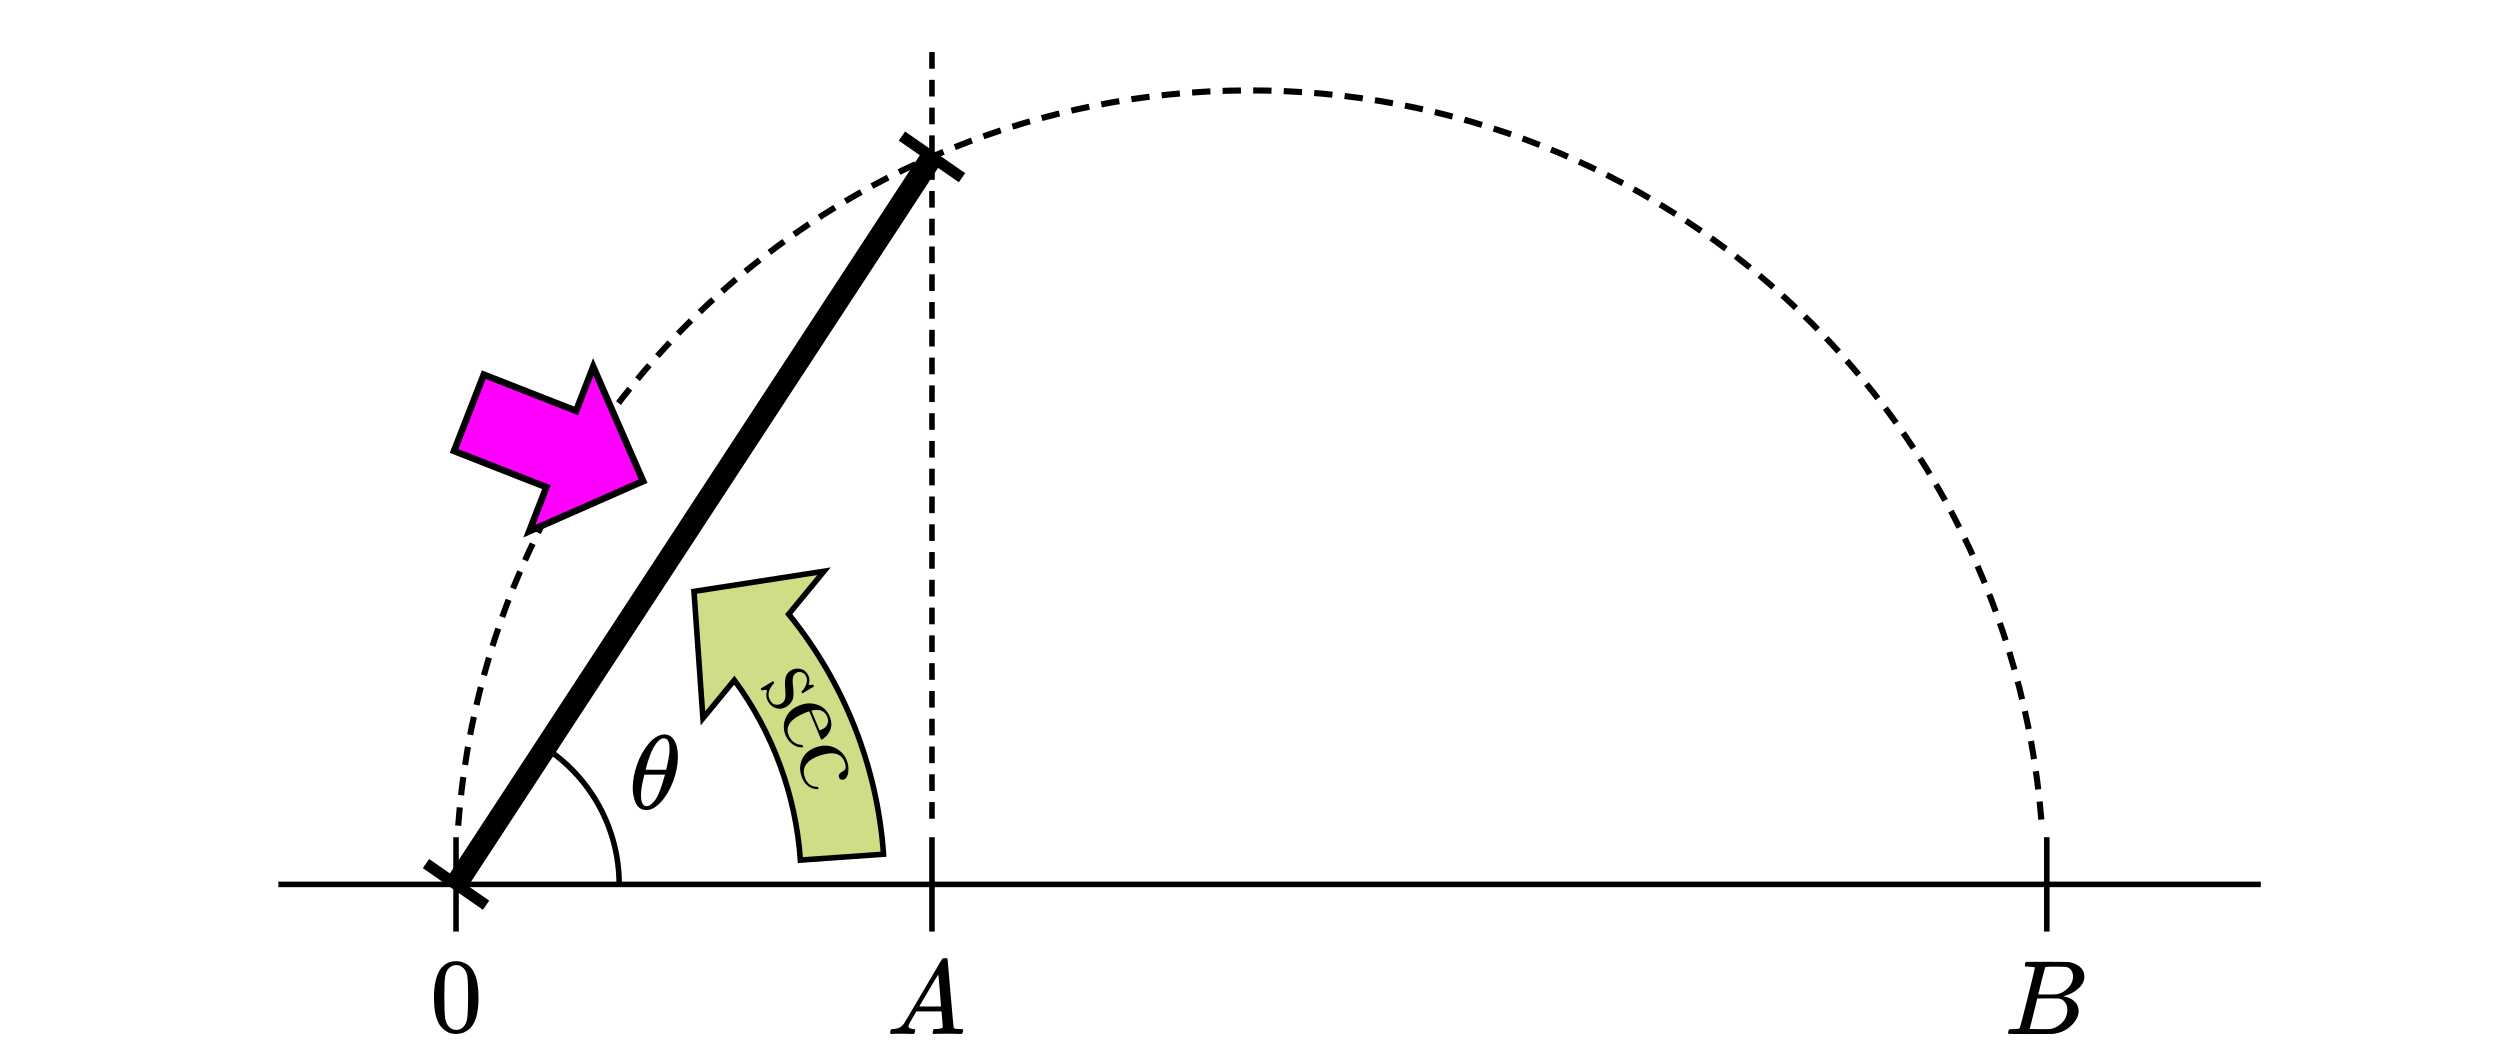
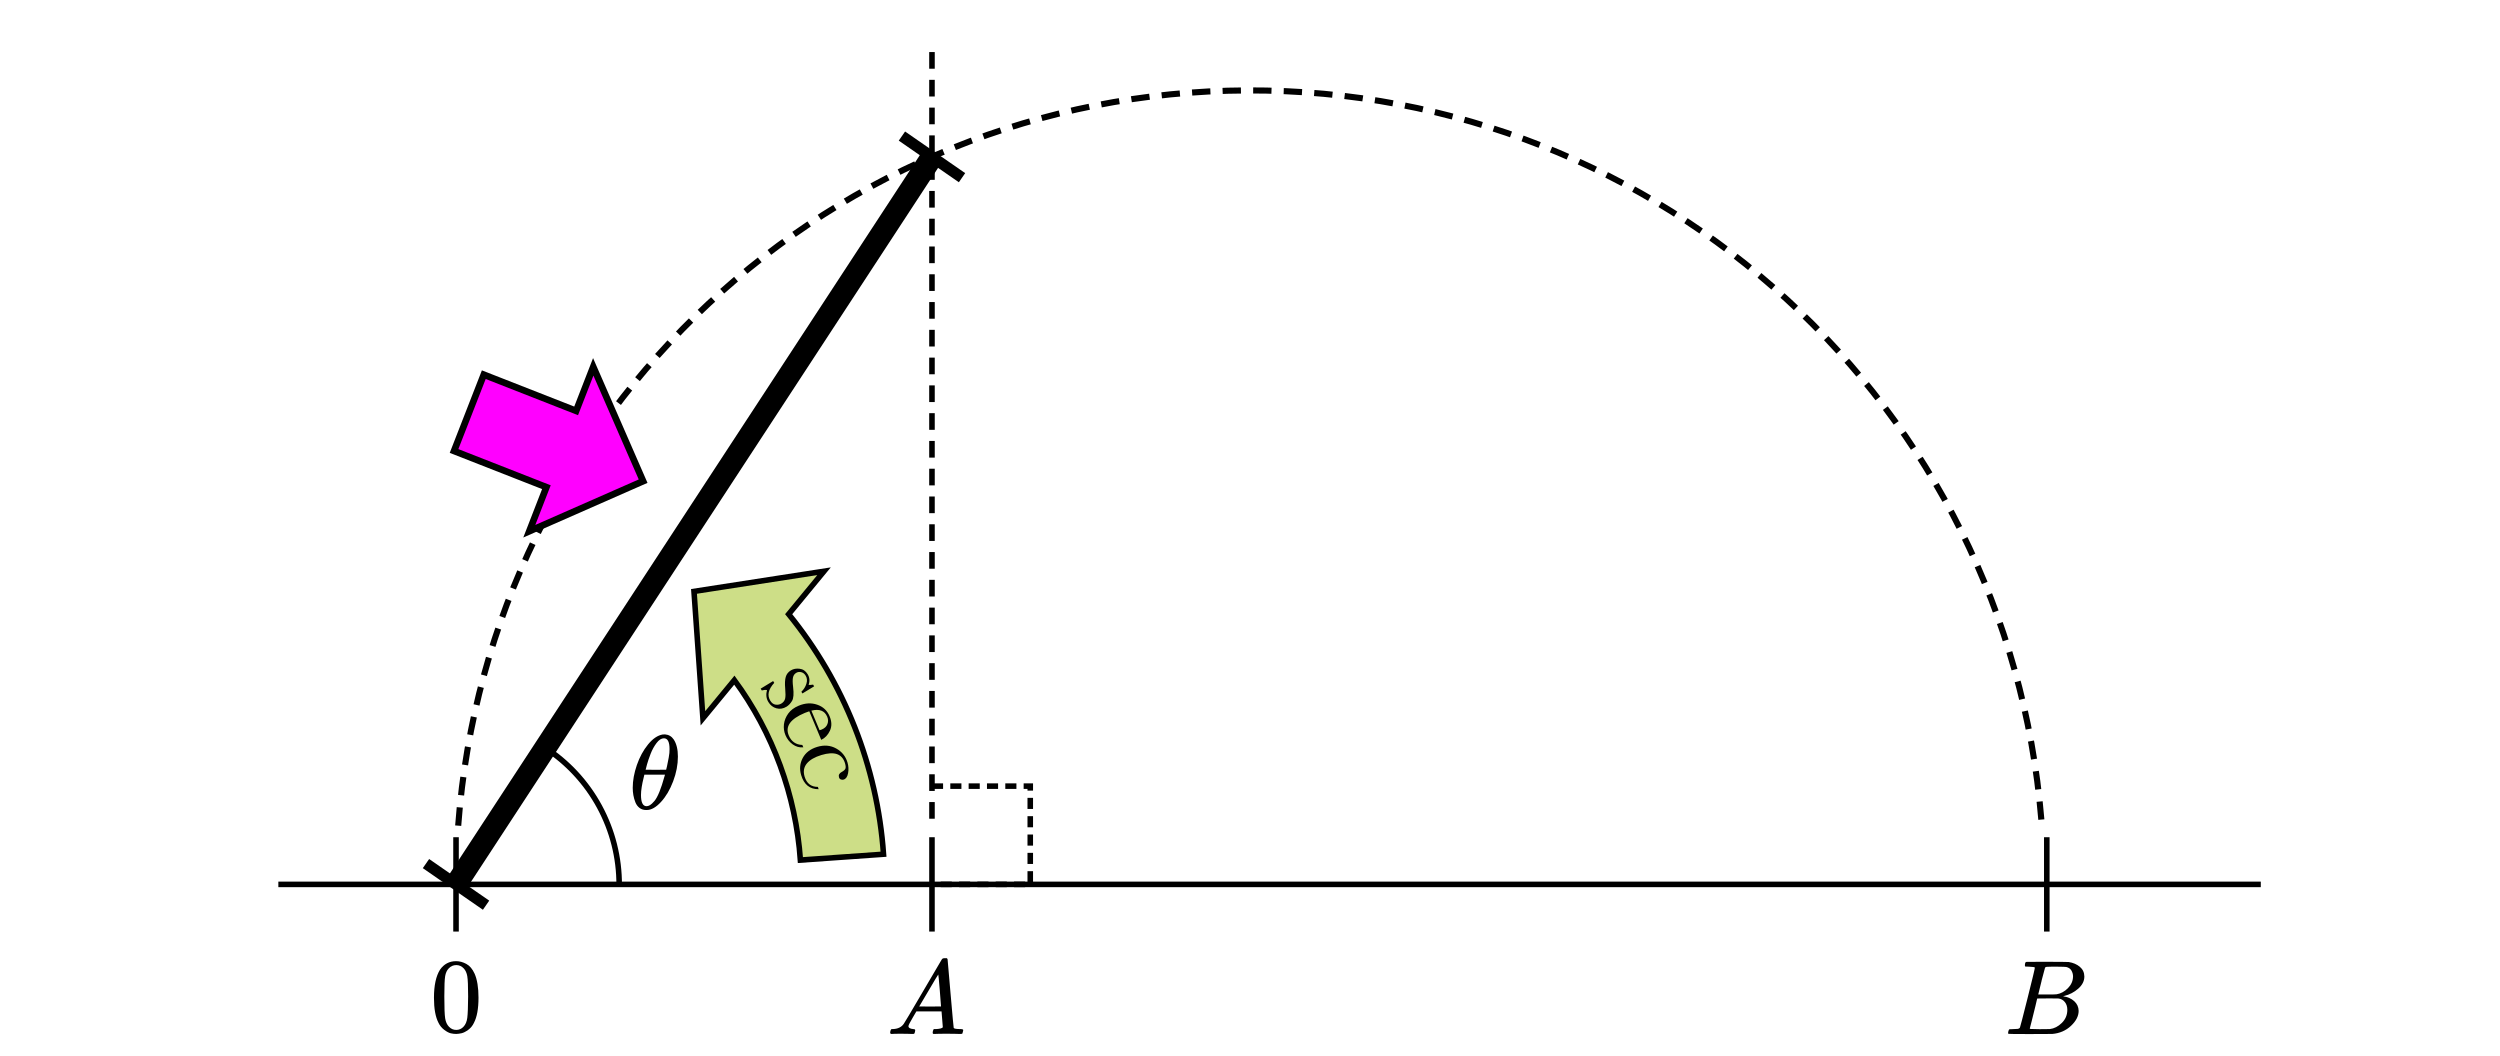
<svg xmlns="http://www.w3.org/2000/svg" width="450" height="190">
  <g style="display:inline">
    <path d="M146.672-51.172 22.895-132.15" style="fill:none;stroke:#000;stroke-width:1;stroke-miterlimit:2;stroke-dasharray:none;stroke-dashoffset:0" />
    <path d="m173.165 31.985-5.41-3.746-5.409-3.746" style="fill:none;stroke:#000;stroke-width:2;stroke-miterlimit:2;stroke-dasharray:none;stroke-dashoffset:0" />
    <path d="M82.084 167.681V150.7" style="fill:none;stroke:#000;stroke-width:1;stroke-miterlimit:2;stroke-dasharray:none;stroke-dashoffset:0" />
    <path d="M79.198 174.552c.71-1.028 1.682-1.542 2.913-1.542.61 0 1.219.165 1.828.495.61.33 1.104.914 1.485 1.752.47 1.053.705 2.5.705 4.341 0 1.967-.273 3.472-.82 4.513a3.249 3.249 0 0 1-1.046 1.275c-.445.317-.832.514-1.162.59a5.24 5.24 0 0 1-.97.134c-.33 0-.661-.038-.991-.115-.33-.076-.717-.279-1.161-.609a3.438 3.438 0 0 1-1.048-1.275c-.545-1.041-.818-2.546-.818-4.513 0-2.209.361-3.89 1.085-5.046zm4.284-.228c-.38-.406-.831-.61-1.352-.61-.533 0-.99.204-1.37.61-.318.33-.528.787-.63 1.37-.1.585-.151 1.803-.151 3.657 0 2.005.05 3.325.152 3.96.101.635.33 1.136.685 1.504.356.38.794.571 1.314.571.508 0 .94-.19 1.295-.571.368-.38.596-.914.685-1.6.09-.685.14-1.973.153-3.864 0-1.841-.051-3.053-.153-3.637-.101-.584-.31-1.047-.628-1.39z" style="display:inline;stroke-width:.019" />
    <path d="M50.103 159.19h356.84" style="fill:none;stroke:#000;stroke-width:1;stroke-miterlimit:2;stroke-dasharray:none;stroke-opacity:1" />
    <path d="M368.423 167.681V150.7" style="fill:none;stroke:#000;stroke-width:1;stroke-miterlimit:2;stroke-dasharray:none;stroke-dashoffset:0" />
    <path d="M163.52 184.7q0 .458.876.534.342 0 .342.21 0 .018-.038.247-.057.266-.114.343-.057.076-.247.076h-.229q-.19 0-.647-.02-.457-.018-1.219-.018-1.352 0-1.732.038h-.153q-.133-.134-.133-.21.038-.514.247-.666h.267q1.333-.057 1.942-.952.114-.114 3.446-5.807 3.332-5.693 3.39-5.77.133-.228.456-.228h.476q.115.171.115.19l.533 6.15q.533 6.15.57 6.207.096.21 1.239.21.476 0 .476.19 0 .038-.058.267-.057.285-.095.343-.038.057-.266.076h-.267q-.21 0-.742-.02-.534-.018-1.39-.018-1.79 0-2.342.038h-.229q-.114-.115-.114-.172 0-.057.038-.342.076-.248.114-.305l.076-.057h.381q1.028-.057 1.219-.324l-.229-2.856h-4.531l-.648 1.105q-.78 1.313-.78 1.542Zm5.864-3.54q0-.21-.228-2.97-.229-2.762-.267-2.78l-.514.818q-.305.514-1.2 2.037l-1.713 2.894 1.961.02q1.961 0 1.961-.02zM365.188 174q-.515 0-.61-.019-.095-.019-.095-.21 0-.513.21-.628.019-.019 2.475-.019 4.931 0 5.198.039 1.2.19 1.999.856.8.667.819 1.752 0 1.219-1.105 2.19-1.104.97-2.532 1.313l-.19.057q1.218.172 1.999.876.78.705.8 1.752 0 1.39-1.372 2.685-1.37 1.294-3.37 1.466-.133.019-4.017.019-3.808 0-3.865-.038-.076-.057-.076-.153 0-.133.038-.266.095-.362.19-.4.076-.02.286-.02h.114q.514 0 1.142-.056.267-.057.362-.229.057-.076 1.371-5.293 1.314-5.217 1.314-5.502 0-.134-1.085-.172zm7.958 1.771q0-.571-.285-1.066-.286-.495-.933-.648-.134-.038-1.752-.057h-.8q-.419 0-.666.02h-.248q-.285.018-.361.19-.038.076-.61 2.285 0 .057-.019.114l-.59 2.399h1.542q1.543 0 1.771-.038 1.142-.19 2.037-1.105.895-.914.914-2.094zm-1.028 5.998q0-.838-.438-1.39-.438-.552-1.142-.648-.114-.019-1.58-.019-2.247 0-2.266.02 0 .037-.324 1.39-.324 1.351-.666 2.684l-.343 1.333q0 .076.228.076.229 0 1.543.038 1.694 0 1.827-.02 1.18-.132 2.171-1.103.99-.971.99-2.361z" />
    <path fill="#fed341" stroke="#000" stroke-width="1.2" d="m728.932 336.264-9.555-9.528 3.096-3.111-11.586.02.02 11.59 3.097-3.112 9.555 9.528z" style="display:inline;fill:#f0f" />
    <g style="stroke-width:1.003">
      <path d="M231 637q-27 0-32 1t-5 11q0 27 11 33 1 1 130 1 259 0 273-2 63-10 105-45t43-92q0-64-58-115t-133-69l-10-3q64-9 105-46t42-92q0-73-72-141T453 1q-7-1-211-1Q42 0 39 2q-4 3-4 8 0 7 2 14 5 19 10 21 4 1 15 1h6q27 0 60 3 14 3 19 12 3 4 72 278t69 289q0 7-57 9zm418-93q0 30-15 56t-49 34q-7 2-92 3h-42q-22 0-35-1h-13q-15-1-19-10-2-4-32-120 0-3-1-6l-31-126h81q81 0 93 2 60 10 107 58t48 110zm-54-315q0 44-23 73t-60 34q-6 1-83 1-118 0-119-1 0-2-17-73t-35-141l-18-70q0-4 12-4t81-2q89 0 96 1 62 7 114 58t52 124z" style="stroke-width:1.003" transform="matrix(.019 0 0 -.019 208.027 240.96)" />
      <path d="M423 750q9 0 15-6t6-14q0-5-173-482T92-240q-7-10-17-10-7 0-13 5t-6 14q0 10 174 488t177 483q4 10 16 10z" style="stroke-width:1.003" transform="matrix(.019 0 0 -.019 222.442 240.96)" />
      <path d="M109 429q-27 0-43 18t-16 44q0 71 53 123t132 52q91 0 152-56t62-145q0-43-20-82t-48-68q-28-29-80-74-36-31-100-92l-59-56 76-1q157 0 167 5 7 2 24 89v3h40v-3q-1-3-13-91T421 3V0H50v31q0 7 6 15t30 35q29 32 50 56 9 10 34 37t34 37q9 10 29 33t28 34q8 11 23 30t21 32q6 13 15 29t13 32q4 16 7 30t3 33q0 63-34 109t-97 46q-33 0-58-17t-35-33q-10-16-10-19 0-1 5-1 18 0 37-14t19-46q0-25-16-42t-45-18z" style="stroke-width:1.003" transform="matrix(.019 0 0 -.019 231.938 240.96)" />
    </g>
    <path d="M82.475 148.618A142.916 142.916 0 0 1 224.452 16.275a142.916 142.916 0 0 1 142.988 131.25" style="fill:none;stroke:#000;stroke-width:1.1;stroke-miterlimit:2;stroke-dasharray:3.3,2.2;stroke-dashoffset:0" />
    <path d="M-202.144 193.57V50.655" style="fill:none;stroke:#f0f;stroke-width:1.1;stroke-miterlimit:2;stroke-dasharray:none;stroke-dashoffset:0" />
    <g style="display:inline;stroke-width:1.393">
      <g style="stroke-width:1.393">
        <path d="M231 637q-27 0-32 1t-5 11q0 27 11 33 1 1 130 1 259 0 273-2 63-10 105-45t43-92q0-64-58-115t-133-69l-10-3q64-9 105-46t42-92q0-73-72-141T453 1q-7-1-211-1Q42 0 39 2q-4 3-4 8 0 7 2 14 5 19 10 21 4 1 15 1h6q27 0 60 3 14 3 19 12 3 4 72 278t69 289q0 7-57 9zm418-93q0 30-15 56t-49 34q-7 2-92 3h-42q-22 0-35-1h-13q-15-1-19-10-2-4-32-120 0-3-1-6l-31-126h81q81 0 93 2 60 10 107 58t48 110zm-54-315q0 44-23 73t-60 34q-6 1-83 1-118 0-119-1 0-2-17-73t-35-141l-18-70q0-4 12-4t81-2q89 0 96 1 62 7 114 58t52 124z" style="stroke-width:1.393" transform="matrix(.01367 0 0 -.01367 152.473 241.562)" />
        <path d="M423 750q9 0 15-6t6-14q0-5-173-482T92-240q-7-10-17-10-7 0-13 5t-6 14q0 10 174 488t177 483q4 10 16 10z" style="stroke-width:1.393" transform="matrix(.01367 0 0 -.01367 162.851 241.562)" />
        <path d="M109 429q-27 0-43 18t-16 44q0 71 53 123t132 52q91 0 152-56t62-145q0-43-20-82t-48-68q-28-29-80-74-36-31-100-92l-59-56 76-1q157 0 167 5 7 2 24 89v3h40v-3q-1-3-13-91T421 3V0H50v31q0 7 6 15t30 35q29 32 50 56 9 10 34 37t34 37q9 10 29 33t28 34q8 11 23 30t21 32q6 13 15 29t13 32q4 16 7 30t3 33q0 63-34 109t-97 46q-33 0-58-17t-35-33q-10-16-10-19 0-1 5-1 18 0 37-14t19-46q0-25-16-42t-45-18z" style="stroke-width:1.393" transform="matrix(.01367 0 0 -.01367 169.688 241.562)" />
      </g>
    </g>
    <path d="M167.755 147.37V7.462" style="fill:none;stroke:#000;stroke-width:1;stroke-miterlimit:2;stroke-dasharray:3,2;stroke-dashoffset:0" />
    <path d="m82.084 159.19 85.671-130.95" style="fill:none;stroke:#000;stroke-width:4;stroke-miterlimit:2;stroke-dasharray:none;stroke-dashoffset:0" />
    <path d="M86.897-41.363 77.27-26.649l-14.92-9.737" style="fill:none;stroke:red;stroke-width:1.6;stroke-miterlimit:2;stroke-dasharray:1.6,1.12;stroke-dashoffset:0" />
    <path d="M167.755 167.681V150.7" style="display:inline;fill:none;stroke:#000;stroke-width:1;stroke-miterlimit:2;stroke-dasharray:none;stroke-dashoffset:0" />
    <path d="M72.411-137.418h55.75v86.164h-55.75z" style="fill:none;stroke:#000;stroke-miterlimit:2;stroke-dasharray:1,1" />
    <path d="m87.493 162.936-5.41-3.746-5.408-3.746" style="fill:none;stroke:#000;stroke-width:2;stroke-miterlimit:2;stroke-dasharray:none;stroke-dashoffset:0" />
    <path d="M97.963 134.486a29.368 29.368 0 0 1 13.488 24.881" style="fill:none;stroke:#000;stroke-width:1;stroke-miterlimit:2;stroke-dasharray:none" />
    <path d="M113.892 141.803q0-1.942.742-4.094.743-2.151 2.018-3.713 1.276-1.561 2.647-1.79h.152q.134 0 .229-.019 1.028.076 1.6.933.742 1.143.742 3.066 0 2.19-.857 4.455-.857 2.266-2.19 3.713-1.332 1.447-2.551 1.447h-.133q-.686 0-1.18-.38-.496-.382-.743-1.01-.248-.628-.362-1.276-.114-.647-.114-1.332zm6.626-6.969q0-1.942-1.01-1.942-.685 0-1.332.857-.648.857-1.067 1.942-.418 1.085-.647 1.904-.228.819-.247.952.933.019 1.846.019l1.847-.02q.02-.018.153-.627.133-.61.304-1.524.172-.914.153-1.56zm-5.141 8.263q0 2.019 1.009 2.019.286 0 .61-.19.323-.191.78-.724.457-.533.914-1.657.457-1.123.914-2.78l.095-.323h-3.713q0 .056-.171.723-.172.667-.305 1.485-.133.82-.133 1.447z" style="display:inline" />
    <path fill="#fed341" stroke="#000" stroke-width="1.2" d="m81.728 81.177 16.623 6.517-3.08 7.928 20.49-9.013-8.977-20.579-3.08 7.928-16.622-6.517ZM-80.755 34.28l-.02-9.242 4.39-.011-8.208-8.178-8.18 8.209 4.39-.011.02 9.243z" style="display:inline;fill:#f0f" />
    <path d="M-69.503 87.298q0 .457.876.533.343 0 .343.21 0 .018-.038.247-.057.266-.115.342-.057.077-.247.077h-.229q-.19 0-.647-.02-.457-.018-1.218-.018-1.352 0-1.733.038h-.152q-.134-.134-.134-.21.038-.514.248-.666h.266q1.333-.057 1.942-.952.115-.114 3.447-5.807 3.332-5.693 3.389-5.77.133-.228.457-.228h.476q.114.171.114.19l.533 6.15q.533 6.15.571 6.207.096.21 1.238.21.476 0 .476.19 0 .038-.057.267-.057.285-.095.342-.038.058-.267.077h-.267q-.209 0-.742-.02-.533-.018-1.39-.018-1.79 0-2.342.038h-.228q-.115-.115-.115-.172 0-.057.038-.342.077-.248.115-.305l.076-.057h.38q1.029-.057 1.22-.324l-.23-2.856h-4.53l-.648 1.104q-.78 1.314-.78 1.543Zm5.865-3.542q0-.21-.229-2.97-.228-2.76-.267-2.78l-.514.819q-.304.514-1.2 2.037l-1.713 2.894 1.961.02q1.962 0 1.962-.02zM-54.785 76.578q-.514 0-.61-.019-.094-.019-.094-.21 0-.513.21-.628.018-.019 2.474-.019 4.932 0 5.198.038 1.2.19 2 .857t.818 1.752q0 1.218-1.104 2.19-1.105.97-2.533 1.313l-.19.057q1.219.172 2 .876.78.705.799 1.752 0 1.39-1.37 2.684-1.372 1.295-3.371 1.467-.133.019-4.017.019-3.808 0-3.866-.038-.076-.058-.076-.153 0-.133.038-.266.096-.362.19-.4.077-.02.286-.02h.115q.514 0 1.142-.056.267-.057.362-.229.057-.076 1.37-5.293 1.314-5.217 1.314-5.503 0-.133-1.085-.17zm7.959 1.77q0-.57-.286-1.065-.285-.495-.933-.648-.133-.038-1.751-.057h-.8q-.419 0-.666.02h-.248q-.286.018-.362.19-.038.076-.609 2.284 0 .057-.02.115l-.59 2.399h1.543q1.542 0 1.77-.038 1.143-.19 2.038-1.105.895-.914.914-2.094zm-1.028 5.998q0-.837-.438-1.39-.438-.552-1.143-.647-.114-.019-1.58-.019-2.247 0-2.266.02 0 .037-.323 1.39-.324 1.35-.667 2.684l-.343 1.333q0 .076.229.076.228 0 1.542.038 1.695 0 1.828-.02 1.18-.133 2.17-1.104.99-.97.99-2.36zM-87.895 82.928q-.115 0-.267-.152-.152-.153-.171-.267-.02-.114.59-.571.61-.457 1.257-.952l.723-.552q.038-.038.095-.038h.02q.114 0 .266.323.152.324 1.028 2.228.362.819.59 1.314l1.619 3.522q.019 0 1.98-4.055 1.96-4.056 3.922-8.169 1.961-4.112 2.037-4.207.115-.267.381-.267.133 0 .229.114.095.115.133.229v.114l-4.436 9.196-4.475 9.254q-.076.133-.362.133-.17 0-.228-.057-.038-.038-1.866-4.037l-1.828-3.998-.304.21q-.286.228-.59.456-.305.229-.343.229Z" />
    <path d="M-73.463 72.227h28.731v-1.142h-28.731z" />
+     <path d="M167.755 141.505h17.693v17.685h-17.693" style="fill:none;stroke:#000;stroke-width:1;stroke-miterlimit:2;stroke-dasharray:2,1.3;stroke-dashoffset:0" />
  </g>
  <path d="m148.325 102.822-23.408 3.63 1.61 22.845 5.657-6.873a62.135 62.135 0 0 1 11.888 32.39l14.963-1.054a77.137 77.137 0 0 0-17.075-43.208zM78.825 254.607l5.394-22.258 23.406 3.64-8.49 5.489a135.148 135.148 0 0 1 14.198 54.879l-14.988.629a120.068 120.068 0 0 0-11.897-47.306z" style="display:inline;fill:#cdde87;fill-opacity:1;stroke:#000;stroke-width:1;stroke-dasharray:none;stroke-opacity:1" />
  <path d="m147.225 141.644.124.411q-2.37.022-3.138-2.521-.493-1.636.28-3.094.777-1.448 2.61-2.001 1.879-.567 3.412.286 1.532.853 2.029 2.499.299.99.11 1.956-.178.961-.805 1.15-.233.071-.487-.026-.251-.087-.338-.378-.187-.617.49-.974.51-.276.654-.575.141-.308-.07-1.009-.378-1.253-1.44-1.626-1.058-.364-2.807.163-1.804.545-2.62 1.525-.813.99-.398 2.365.558 1.85 2.394 1.848zM147.824 133.172l-2.154-5.143q-.547.186-.808.296-1.946.815-2.675 1.83-.716 1.02-.21 2.226.686 1.64 2.441 1.71l.182.432q-1.04.097-1.92-.54-.873-.641-1.295-1.65-.393-.937-.275-1.97.13-1.03.772-1.923.642-.894 1.876-1.41 1.748-.733 3.33-.189 1.593.54 2.238 2.08.607 1.45.057 2.613-.55 1.163-1.559 1.638zm-.3-1.727q.219-.06.38-.128.793-.332 1.03-.981.249-.645-.035-1.32-.687-1.64-2.854-1.102zM136.92 123.955l2.244-1.365.198.325q-1.599 1.75-.71 3.21.386.634.957.709.577.083 1.036-.195.534-.325.673-.867.134-.55.018-1.83-.12-1.343.098-2.093.21-.745.918-1.177.676-.411 1.58-.298.911.108 1.444.984.544.893.173 1.918.202.05.807-.045l.188.309-2.11 1.284-.188-.308q.657-.63.905-1.443.261-.81-.135-1.461-.304-.5-.8-.622-.497-.12-.906.128-.45.274-.568.814-.13.537.018 1.738.22 1.81-.196 2.497-.424.693-.991 1.038-.893.543-1.812.291-.915-.244-1.458-1.136-.573-.943-.244-2.15-.388-.072-.941.07z" style="font-size:20px;font-family:Baskerville;-inkscape-font-specification:Baskerville;letter-spacing:-.83px;display:inline;stroke-width:.2" />
</svg>
